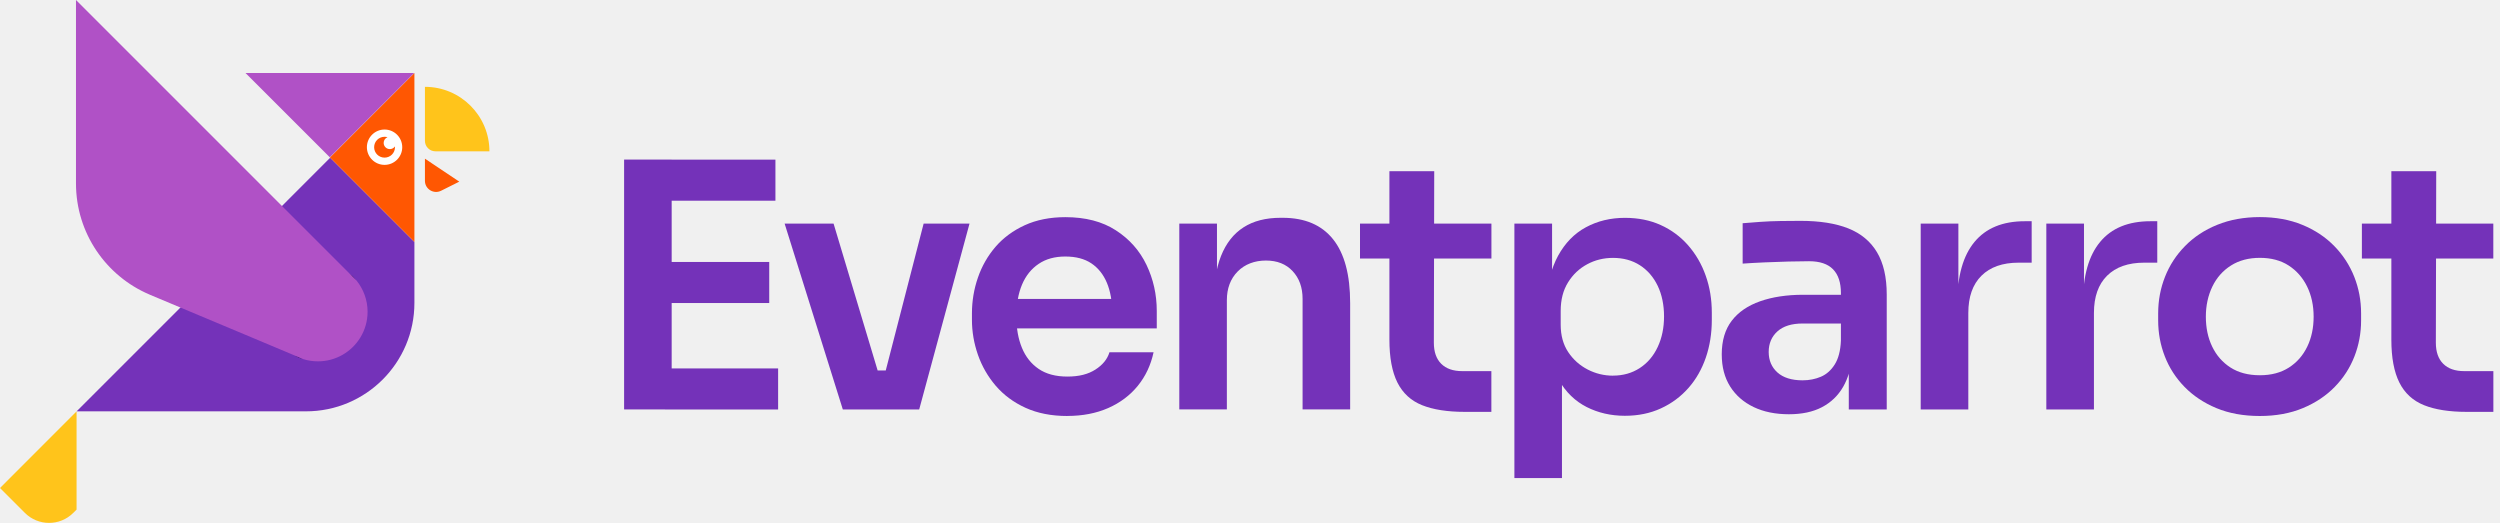
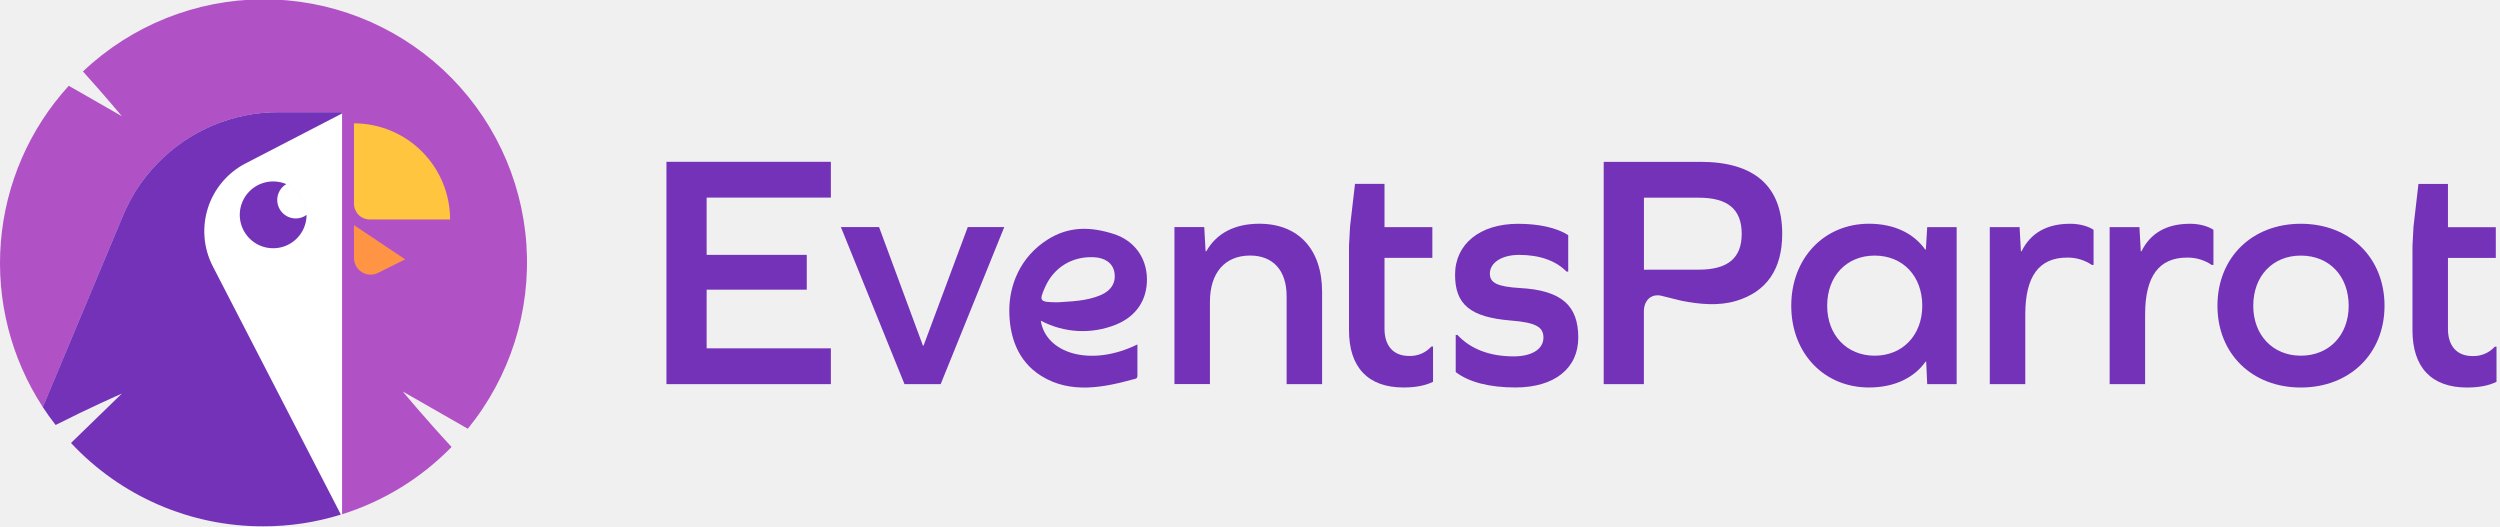
- <svg xmlns="http://www.w3.org/2000/svg" width="153" height="32" viewBox="0 0 153 32" fill="none">
-   <path d="M4.689 25.174L4.686 25.181V25.174H4.689Z" fill="black" />
-   <path d="M25.362 14.805V18.539C25.362 22.201 22.389 25.174 18.727 25.174H4.689L16.097 13.766L20.206 9.653L25.336 14.782L25.362 14.808V14.805Z" fill="#7432B9" />
-   <path d="M4.686 25.18V31.187L4.488 31.385C3.669 32.207 2.338 32.207 1.519 31.385L0 29.866L4.682 25.18H4.686Z" fill="#FFC41B" />
-   <path d="M25.362 4.469L20.194 9.637L15.025 4.469H25.362Z" fill="#B051C6" />
-   <path d="M25.362 4.469V4.498L20.21 9.653L20.19 9.634L25.362 4.469Z" fill="white" />
-   <path d="M20.194 9.637L25.339 14.783L25.362 14.805V14.783V4.469L20.194 9.637Z" fill="#FF5702" />
-   <path d="M18.014 21.751L18.558 21.981C18.367 21.923 18.186 21.845 18.014 21.751Z" fill="black" />
-   <path d="M21.816 17.169L21.363 16.716C21.528 16.849 21.68 17.001 21.816 17.169Z" fill="black" />
-   <path d="M26.006 5.314V8.617C26.006 8.973 26.294 9.261 26.651 9.261H29.953C29.953 7.082 28.185 5.314 26.006 5.314Z" fill="#FFC41B" />
-   <path d="M26.006 11.065C26.006 11.573 26.54 11.9 26.994 11.674L28.108 11.117L26.006 9.711V11.062V11.065Z" fill="#FF5702" />
-   <path d="M22.496 19.079C22.496 19.662 22.331 20.21 22.043 20.673C21.508 21.537 20.55 22.114 19.462 22.114C19.148 22.114 18.846 22.068 18.565 21.981C18.561 21.978 18.558 21.978 18.558 21.978L18.014 21.748C18.014 21.748 18.011 21.745 18.008 21.745L15.456 20.673L9.187 18.043C9.171 18.037 9.154 18.03 9.138 18.021C6.496 16.894 4.65 14.274 4.65 11.224V0L9.096 4.446L21.819 17.169C22.24 17.694 22.496 18.357 22.496 19.079Z" fill="#B051C6" />
-   <path d="M23.535 10.09C24.133 10.09 24.617 9.606 24.617 9.009C24.617 8.411 24.133 7.927 23.535 7.927C22.938 7.927 22.454 8.411 22.454 9.009C22.454 9.606 22.938 10.09 23.535 10.09Z" fill="white" />
-   <path d="M24.173 9.009C24.173 9.362 23.888 9.647 23.535 9.647C23.182 9.647 22.897 9.362 22.897 9.009C22.897 8.656 23.182 8.371 23.535 8.371C23.6 8.371 23.662 8.38 23.717 8.397C23.577 8.452 23.48 8.588 23.48 8.746C23.48 8.954 23.649 9.125 23.859 9.125C23.989 9.125 24.102 9.06 24.17 8.96C24.17 8.976 24.17 8.992 24.17 9.009H24.173Z" fill="#FF5702" />
-   <path d="M38.195 25.061V9.766H41.106V25.057H38.195V25.061ZM40.688 12.283V9.77H47.456V12.283H40.688ZM40.688 18.545V16.032H47.077V18.545H40.688ZM40.688 25.061V22.548H47.621V25.061H40.688Z" fill="#7432B9" />
-   <path d="M51.581 25.061L48.019 13.685H51.015L54.428 25.061H51.578H51.581ZM52.44 25.061V22.674H55.519V25.061H52.44ZM53.592 25.061L56.526 13.685H59.334L56.254 25.061H53.592Z" fill="#7432B9" />
-   <path d="M65.324 25.459C64.347 25.459 63.492 25.291 62.76 24.957C62.028 24.623 61.419 24.17 60.937 23.607C60.454 23.04 60.092 22.409 59.849 21.712C59.606 21.013 59.483 20.3 59.483 19.575V19.177C59.483 18.422 59.606 17.694 59.849 16.988C60.092 16.282 60.454 15.654 60.927 15.103C61.403 14.553 61.999 14.112 62.718 13.782C63.437 13.455 64.266 13.29 65.201 13.29C66.429 13.29 67.462 13.558 68.291 14.096C69.123 14.633 69.748 15.339 70.165 16.21C70.583 17.085 70.794 18.024 70.794 19.028V20.096H60.716V18.296H68.948L68.067 19.177C68.067 18.451 67.96 17.83 67.743 17.311C67.526 16.793 67.209 16.398 66.791 16.117C66.374 15.838 65.843 15.699 65.198 15.699C64.554 15.699 64.01 15.848 63.566 16.149C63.119 16.45 62.779 16.871 62.549 17.415C62.319 17.959 62.203 18.616 62.203 19.384C62.203 20.096 62.313 20.728 62.539 21.278C62.763 21.829 63.106 22.263 63.566 22.577C64.026 22.891 64.612 23.046 65.324 23.046C66.037 23.046 66.594 22.904 67.041 22.616C67.487 22.331 67.772 21.978 67.899 21.557H70.599C70.431 22.34 70.111 23.024 69.635 23.61C69.158 24.196 68.556 24.649 67.821 24.973C67.089 25.294 66.254 25.456 65.318 25.456L65.324 25.459Z" fill="#7432B9" />
-   <path d="M72.173 25.061V13.685H74.479V18.565H74.268C74.268 17.405 74.421 16.437 74.728 15.663C75.036 14.889 75.492 14.306 76.101 13.915C76.71 13.523 77.465 13.329 78.374 13.329H78.501C79.854 13.329 80.881 13.766 81.58 14.637C82.28 15.511 82.629 16.813 82.629 18.542V25.057H79.718V18.289C79.718 17.59 79.514 17.026 79.109 16.593C78.705 16.159 78.161 15.945 77.474 15.945C76.788 15.945 76.185 16.168 75.745 16.615C75.305 17.062 75.084 17.648 75.084 18.374V25.057H72.173V25.061Z" fill="#7432B9" />
-   <path d="M83.232 15.822V13.685H91.275V15.822H83.232ZM89.643 25.206C88.581 25.206 87.713 25.07 87.033 24.798C86.353 24.526 85.855 24.066 85.524 23.416C85.197 22.765 85.032 21.89 85.032 20.786V10.479H87.775L87.752 20.974C87.752 21.534 87.901 21.962 88.202 22.263C88.504 22.564 88.931 22.713 89.491 22.713H91.272V25.206H89.64H89.643Z" fill="#7432B9" />
-   <path d="M92.681 29.251V13.685H94.987V18.587L94.63 18.568C94.685 17.409 94.928 16.437 95.352 15.657C95.78 14.876 96.347 14.29 97.059 13.908C97.771 13.523 98.568 13.332 99.445 13.332C100.255 13.332 100.984 13.477 101.634 13.772C102.282 14.064 102.842 14.478 103.309 15.009C103.775 15.54 104.138 16.159 104.387 16.865C104.64 17.571 104.763 18.328 104.763 19.138V19.578C104.763 20.404 104.64 21.172 104.397 21.884C104.151 22.596 103.798 23.218 103.328 23.749C102.859 24.28 102.298 24.695 101.641 24.996C100.984 25.297 100.252 25.446 99.442 25.446C98.591 25.446 97.81 25.268 97.108 24.912C96.401 24.555 95.832 24.005 95.401 23.257C94.97 22.509 94.724 21.55 94.669 20.375L95.592 21.758V29.257H92.681V29.251ZM98.714 22.988C99.329 22.988 99.873 22.836 100.349 22.528C100.822 22.221 101.191 21.793 101.45 21.239C101.709 20.689 101.839 20.064 101.839 19.365C101.839 18.665 101.709 18.027 101.45 17.49C101.191 16.952 100.828 16.534 100.362 16.233C99.892 15.932 99.345 15.783 98.717 15.783C98.144 15.783 97.616 15.913 97.137 16.172C96.654 16.431 96.262 16.8 95.964 17.282C95.663 17.765 95.514 18.348 95.514 19.031V19.87C95.514 20.527 95.666 21.084 95.974 21.547C96.282 22.01 96.68 22.363 97.169 22.616C97.658 22.868 98.176 22.991 98.72 22.991L98.714 22.988Z" fill="#7432B9" />
-   <path d="M109.481 25.352C108.658 25.352 107.939 25.206 107.324 24.912C106.709 24.617 106.23 24.199 105.886 23.655C105.543 23.111 105.371 22.454 105.371 21.686C105.371 20.848 105.575 20.164 105.98 19.633C106.385 19.102 106.965 18.704 107.719 18.438C108.474 18.173 109.354 18.04 110.358 18.04H112.978V19.799H110.319C109.649 19.799 109.134 19.96 108.778 20.281C108.422 20.602 108.244 21.023 108.244 21.537C108.244 22.052 108.422 22.473 108.778 22.794C109.134 23.114 109.649 23.276 110.319 23.276C110.724 23.276 111.097 23.202 111.44 23.056C111.78 22.91 112.065 22.658 112.288 22.302C112.512 21.945 112.638 21.46 112.664 20.848L113.376 21.664C113.305 22.46 113.114 23.131 112.8 23.675C112.486 24.219 112.052 24.633 111.501 24.921C110.951 25.209 110.277 25.352 109.481 25.352ZM113.146 25.057V21.686H112.664V17.936C112.664 17.295 112.505 16.81 112.181 16.479C111.861 16.152 111.372 15.987 110.714 15.987C110.365 15.987 109.947 15.994 109.458 16.006C108.969 16.02 108.477 16.039 107.981 16.058C107.486 16.081 107.042 16.104 106.65 16.133V13.662C106.971 13.633 107.331 13.607 107.729 13.578C108.127 13.549 108.542 13.533 108.976 13.526C109.406 13.52 109.814 13.516 110.19 13.516C111.362 13.516 112.337 13.669 113.111 13.976C113.885 14.284 114.474 14.77 114.869 15.433C115.267 16.097 115.468 16.959 115.468 18.021V25.061H113.14L113.146 25.057Z" fill="#7432B9" />
-   <path d="M117.547 25.061V13.685H119.853V18.503H119.791C119.791 16.884 120.141 15.65 120.84 14.805C121.54 13.96 122.566 13.539 123.92 13.539H124.338V16.075H123.541C122.563 16.075 121.805 16.34 121.268 16.871C120.73 17.402 120.461 18.163 120.461 19.154V25.061H117.55H117.547Z" fill="#7432B9" />
-   <path d="M125.235 25.061V13.685H127.54V18.503H127.479C127.479 16.884 127.828 15.65 128.528 14.805C129.227 13.96 130.254 13.539 131.607 13.539H132.025V16.075H131.228C130.251 16.075 129.493 16.34 128.955 16.871C128.418 17.402 128.149 18.163 128.149 19.154V25.061H125.238H125.235Z" fill="#7432B9" />
-   <path d="M138.304 25.459C137.297 25.459 136.413 25.297 135.642 24.976C134.875 24.656 134.224 24.222 133.693 23.678C133.162 23.134 132.76 22.512 132.488 21.813C132.216 21.113 132.08 20.381 132.08 19.614V19.173C132.08 18.393 132.219 17.648 132.498 16.942C132.776 16.236 133.184 15.608 133.725 15.058C134.263 14.507 134.92 14.073 135.694 13.759C136.468 13.445 137.339 13.286 138.301 13.286C139.262 13.286 140.13 13.442 140.898 13.759C141.665 14.073 142.319 14.507 142.857 15.058C143.394 15.608 143.802 16.236 144.081 16.942C144.359 17.648 144.499 18.39 144.499 19.173V19.614C144.499 20.381 144.363 21.116 144.091 21.813C143.819 22.512 143.417 23.134 142.886 23.678C142.355 24.222 141.707 24.656 140.937 24.976C140.169 25.297 139.288 25.459 138.298 25.459H138.304ZM138.304 22.965C139.003 22.965 139.596 22.807 140.085 22.493C140.574 22.178 140.946 21.751 141.205 21.213C141.464 20.676 141.594 20.064 141.594 19.381C141.594 18.697 141.461 18.082 141.196 17.538C140.93 16.994 140.551 16.563 140.066 16.249C139.58 15.935 138.99 15.78 138.307 15.78C137.624 15.78 137.031 15.935 136.536 16.249C136.04 16.563 135.658 16.994 135.396 17.538C135.134 18.082 134.998 18.697 134.998 19.381C134.998 20.064 135.127 20.676 135.386 21.213C135.645 21.751 136.018 22.178 136.507 22.493C136.996 22.807 137.595 22.965 138.307 22.965H138.304Z" fill="#7432B9" />
-   <path d="M144.547 15.822V13.685H152.591V15.822H144.547ZM150.959 25.206C149.897 25.206 149.029 25.07 148.352 24.798C147.675 24.526 147.17 24.066 146.843 23.416C146.516 22.765 146.351 21.89 146.351 20.786V10.479H149.097L149.074 20.974C149.074 21.534 149.223 21.962 149.524 22.263C149.826 22.564 150.253 22.713 150.813 22.713H152.594V25.206H150.962H150.959Z" fill="#7432B9" />
+ <svg xmlns="http://www.w3.org/2000/svg" width="152" height="32" viewBox="0 0 152 32" fill="none">
+   <g clip-path="url(#clip0_1357_1183)">
+     <path d="M28.442 26.067L24.487 23.803C24.487 23.803 25.856 25.451 27.454 27.176C25.608 29.07 23.322 30.476 20.798 31.267V6.822H16.929C15.559 6.82 14.203 7.095 12.941 7.628C11.679 8.162 10.538 8.944 9.585 9.927C9.152 10.367 8.762 10.847 8.419 11.361C8.064 11.893 7.758 12.458 7.505 13.046L7.469 13.143L2.605 24.753C0.665 21.782 -0.233 18.251 0.052 14.715C0.337 11.178 1.789 7.837 4.181 5.216L7.412 7.066C7.347 6.99 6.323 5.76 5.043 4.345C7.994 1.548 11.899 -0.02 15.965 -0.041C20.031 -0.062 23.952 1.466 26.932 4.233C29.911 7 31.725 10.797 32.005 14.854C32.285 18.91 31.01 22.921 28.438 26.071L28.442 26.067Z" fill="#B051C6" />
+     <path d="M21.522 7.498C23.071 7.499 24.557 8.115 25.653 9.21C26.748 10.306 27.364 11.792 27.366 13.341H22.481C22.227 13.341 21.984 13.241 21.804 13.062C21.624 12.883 21.523 12.64 21.522 12.387V7.498Z" fill="#B051C6" />
+     <path d="M21.522 15.691V13.69L24.634 15.767L22.985 16.589C22.831 16.667 22.66 16.704 22.488 16.696C22.316 16.689 22.149 16.638 22.003 16.548C21.856 16.458 21.735 16.332 21.651 16.182C21.567 16.032 21.522 15.863 21.522 15.691Z" fill="#B051C6" />
+     <path d="M27.366 13.343H22.482C22.356 13.344 22.232 13.319 22.116 13.271C21.999 13.224 21.894 13.154 21.805 13.065C21.716 12.977 21.645 12.871 21.597 12.756C21.548 12.64 21.523 12.515 21.523 12.39V7.499C23.072 7.5 24.558 8.116 25.653 9.212C26.748 10.307 27.365 11.793 27.366 13.342V13.343Z" fill="#FFC53E" />
+     <path d="M24.635 15.769L22.985 16.591C22.832 16.669 22.661 16.705 22.489 16.698C22.317 16.69 22.15 16.639 22.004 16.549C21.857 16.459 21.736 16.333 21.652 16.183C21.568 16.033 21.523 15.864 21.523 15.692V13.69L24.635 15.769Z" fill="#FF9445" />
+     <path d="M14.941 9.927C14.398 10.207 13.915 10.591 13.52 11.058C13.125 11.524 12.826 12.064 12.64 12.646C12.454 13.228 12.385 13.841 12.436 14.45C12.487 15.059 12.658 15.652 12.939 16.195L20.724 31.287C20.746 31.28 20.771 31.275 20.793 31.267V6.903L14.941 9.927ZM18.641 13.066C18.639 13.467 18.519 13.858 18.296 14.191C18.072 14.524 17.755 14.783 17.384 14.936C17.013 15.088 16.605 15.128 16.212 15.049C15.819 14.97 15.458 14.777 15.175 14.493C14.891 14.209 14.699 13.847 14.62 13.454C14.543 13.061 14.583 12.653 14.736 12.283C14.89 11.912 15.149 11.595 15.483 11.372C15.816 11.149 16.208 11.03 16.609 11.03C16.881 11.031 17.151 11.085 17.402 11.191C17.77 11.347 18.083 11.607 18.303 11.94C18.523 12.272 18.641 12.662 18.641 13.061V13.066Z" fill="white" />
+     <path d="M18.639 13.063C18.448 13.204 18.216 13.28 17.978 13.28C17.732 13.28 17.492 13.199 17.297 13.05C17.101 12.901 16.96 12.692 16.895 12.454C16.829 12.217 16.843 11.965 16.935 11.737C17.026 11.508 17.19 11.316 17.401 11.19C17.769 11.346 18.082 11.606 18.303 11.94C18.523 12.273 18.64 12.663 18.639 13.063Z" fill="white" />
+     <path d="M18.639 13.067C18.638 13.503 18.497 13.927 18.236 14.277C17.975 14.627 17.609 14.883 17.191 15.008C16.773 15.133 16.326 15.12 15.916 14.972C15.506 14.823 15.155 14.546 14.915 14.182C14.674 13.818 14.557 13.387 14.581 12.951C14.605 12.516 14.769 12.1 15.047 11.764C15.326 11.429 15.706 11.192 16.13 11.089C16.554 10.987 16.999 11.023 17.401 11.193C17.19 11.32 17.026 11.512 16.935 11.74C16.843 11.968 16.829 12.22 16.895 12.458C16.96 12.695 17.101 12.904 17.297 13.053C17.492 13.202 17.732 13.283 17.978 13.284C18.216 13.284 18.448 13.208 18.639 13.067Z" fill="#7432B9" />
+     <path d="M12.939 16.195L20.724 31.287C19.195 31.763 17.602 32.004 16 32C13.809 32.005 11.64 31.557 9.63 30.685C7.62 29.813 5.811 28.535 4.317 26.933L7.409 23.93C7.289 23.981 5.402 24.813 3.382 25.839C3.107 25.491 2.848 25.126 2.602 24.751L7.466 13.14L7.504 13.042C7.757 12.454 8.062 11.891 8.416 11.358C8.76 10.846 9.15 10.366 9.583 9.925C10.536 8.941 11.677 8.159 12.939 7.626C14.201 7.093 15.557 6.819 16.927 6.821H20.791V6.901L14.941 9.928C14.398 10.207 13.915 10.591 13.52 11.058C13.125 11.525 12.826 12.064 12.64 12.646C12.454 13.229 12.385 13.842 12.436 14.451C12.488 15.06 12.658 15.652 12.939 16.195Z" fill="#7432B9" />
+     <path d="M151.686 21.076C151.514 21.266 151.303 21.416 151.067 21.514C150.831 21.613 150.576 21.659 150.32 21.648C149.383 21.648 148.836 21.038 148.836 19.998V15.682H151.745V13.812H148.836V11.182H147.042L146.741 13.778L146.678 14.954V20.079C146.678 22.34 147.836 23.561 149.993 23.561C150.749 23.561 151.338 23.438 151.788 23.213V21.076H151.686Z" fill="#7432B9" />
+     <path d="M103.392 9.84C106.67 9.84 108.359 11.326 108.359 14.217C108.359 16.369 107.408 17.744 105.551 18.296C104.48 18.614 103.34 18.503 102.234 18.286L101.095 18.004C100.432 17.805 99.948 18.233 99.948 18.927V23.354H97.505V9.84H103.392ZM103.291 16.395C105.061 16.395 105.896 15.683 105.896 14.219C105.896 12.733 105.061 12.02 103.291 12.02H99.952V16.398L103.291 16.395Z" fill="#7432B9" />
+     <path d="M117.174 23.354L117.112 21.991H117.072C116.38 22.97 115.178 23.559 113.632 23.559C110.904 23.559 108.908 21.481 108.908 18.591C108.908 15.701 110.904 13.603 113.632 13.603C115.178 13.603 116.359 14.194 117.051 15.171H117.092L117.174 13.808H118.965V23.354H117.174ZM116.874 18.593C116.874 16.782 115.693 15.54 113.982 15.54C112.272 15.54 111.092 16.782 111.092 18.593C111.092 20.364 112.273 21.626 113.982 21.626C115.692 21.626 116.874 20.364 116.874 18.593Z" fill="#7432B9" />
+     <path d="M127.289 13.972V16.109H127.188C126.744 15.808 126.218 15.652 125.682 15.662C123.971 15.662 123.137 16.802 123.137 19.122V23.354H120.979V13.81H122.791L122.872 15.276H122.913C123.457 14.177 124.436 13.605 125.865 13.605C126.475 13.605 126.985 13.769 127.289 13.972Z" fill="#7432B9" />
+     <path d="M134.577 13.972V16.109H134.475C134.031 15.808 133.505 15.652 132.969 15.662C131.259 15.662 130.423 16.802 130.423 19.122V23.354H128.267V13.81H130.078L130.159 15.276H130.2C130.744 14.177 131.724 13.605 133.151 13.605C133.763 13.605 134.271 13.769 134.577 13.972Z" fill="#7432B9" />
+     <path d="M144.979 18.594C144.979 21.505 142.861 23.561 139.89 23.561C136.918 23.561 134.821 21.505 134.821 18.594C134.821 15.662 136.917 13.605 139.89 13.605C142.862 13.605 144.979 15.662 144.979 18.594ZM136.998 18.594C136.998 20.364 138.179 21.626 139.89 21.626C141.62 21.626 142.8 20.364 142.8 18.594C142.8 16.782 141.62 15.54 139.89 15.54C138.179 15.54 136.998 16.782 136.998 18.594Z" fill="#7432B9" />
+     <path d="M49.051 15.496V17.613H42.964V21.178H50.517V23.354H40.52V9.837H50.517V12.013H42.964V15.495L49.051 15.496Z" fill="#7432B9" />
+     <path d="M54.993 23.354L51.126 13.807H53.447L56.113 21.012H56.153L58.84 13.807H61.059L57.193 23.354H54.993Z" fill="#7432B9" />
+     <path d="M80.384 17.756V23.354H78.226V18C78.226 16.432 77.391 15.537 76.007 15.537C74.484 15.537 73.564 16.575 73.564 18.346V23.352H71.406V13.806H73.218L73.3 15.272H73.347C73.956 14.194 75.056 13.603 76.562 13.603C78.939 13.603 80.384 15.15 80.384 17.756Z" fill="#7432B9" />
+     <path d="M87.028 21.069C86.856 21.259 86.645 21.409 86.409 21.508C86.173 21.607 85.918 21.652 85.662 21.641C84.724 21.641 84.178 21.031 84.178 19.992V15.679H87.087V13.809H84.178V11.18H82.384L82.083 13.771L82.019 14.945V20.077C82.019 22.337 83.177 23.559 85.336 23.559C86.09 23.559 86.68 23.436 87.129 23.212V21.069H87.028Z" fill="#7432B9" />
+     <path d="M95.348 14.295V16.514H95.246C94.593 15.843 93.597 15.497 92.356 15.497C91.318 15.497 90.584 15.965 90.584 16.636C90.584 17.187 91.012 17.43 92.417 17.512C94.961 17.654 95.959 18.59 95.959 20.524C95.959 22.398 94.514 23.558 92.132 23.558C90.544 23.558 89.302 23.231 88.508 22.621V20.362H88.61C89.404 21.217 90.569 21.668 92.029 21.668C93.149 21.668 93.841 21.22 93.841 20.527C93.841 19.896 93.415 19.612 91.867 19.489C89.384 19.286 88.468 18.51 88.468 16.701C88.468 14.829 89.991 13.607 92.295 13.607C93.537 13.603 94.656 13.847 95.348 14.295Z" fill="#7432B9" />
+     <path d="M63.28 19.496C63.976 19.866 64.745 20.08 65.532 20.123C66.319 20.165 67.106 20.035 67.838 19.741C69.072 19.25 69.756 18.24 69.734 16.943C69.713 15.675 68.972 14.631 67.724 14.229C66.295 13.766 64.972 13.758 63.698 14.564C62.01 15.633 61.365 17.354 61.365 18.872C61.365 20.412 61.853 21.955 63.312 22.858C65.102 23.973 67.129 23.546 68.875 23.07C69.028 23.028 69.155 23.041 69.155 22.837C69.155 22.218 69.155 21.599 69.155 20.942C66.295 22.346 63.577 21.476 63.28 19.496ZM63.543 17.452C64.073 16.264 65.167 15.586 66.481 15.637C67.185 15.662 67.657 16.001 67.753 16.548C67.869 17.159 67.576 17.663 66.919 17.944C66.032 18.32 65.082 18.32 64.34 18.379C63.191 18.376 63.157 18.32 63.543 17.452Z" fill="#7432B9" />
+   </g>
+   <defs>
+     <clipPath id="clip0_1357_1183">
+       <rect width="151.788" height="32" fill="white" />
+     </clipPath>
+   </defs>
</svg>
